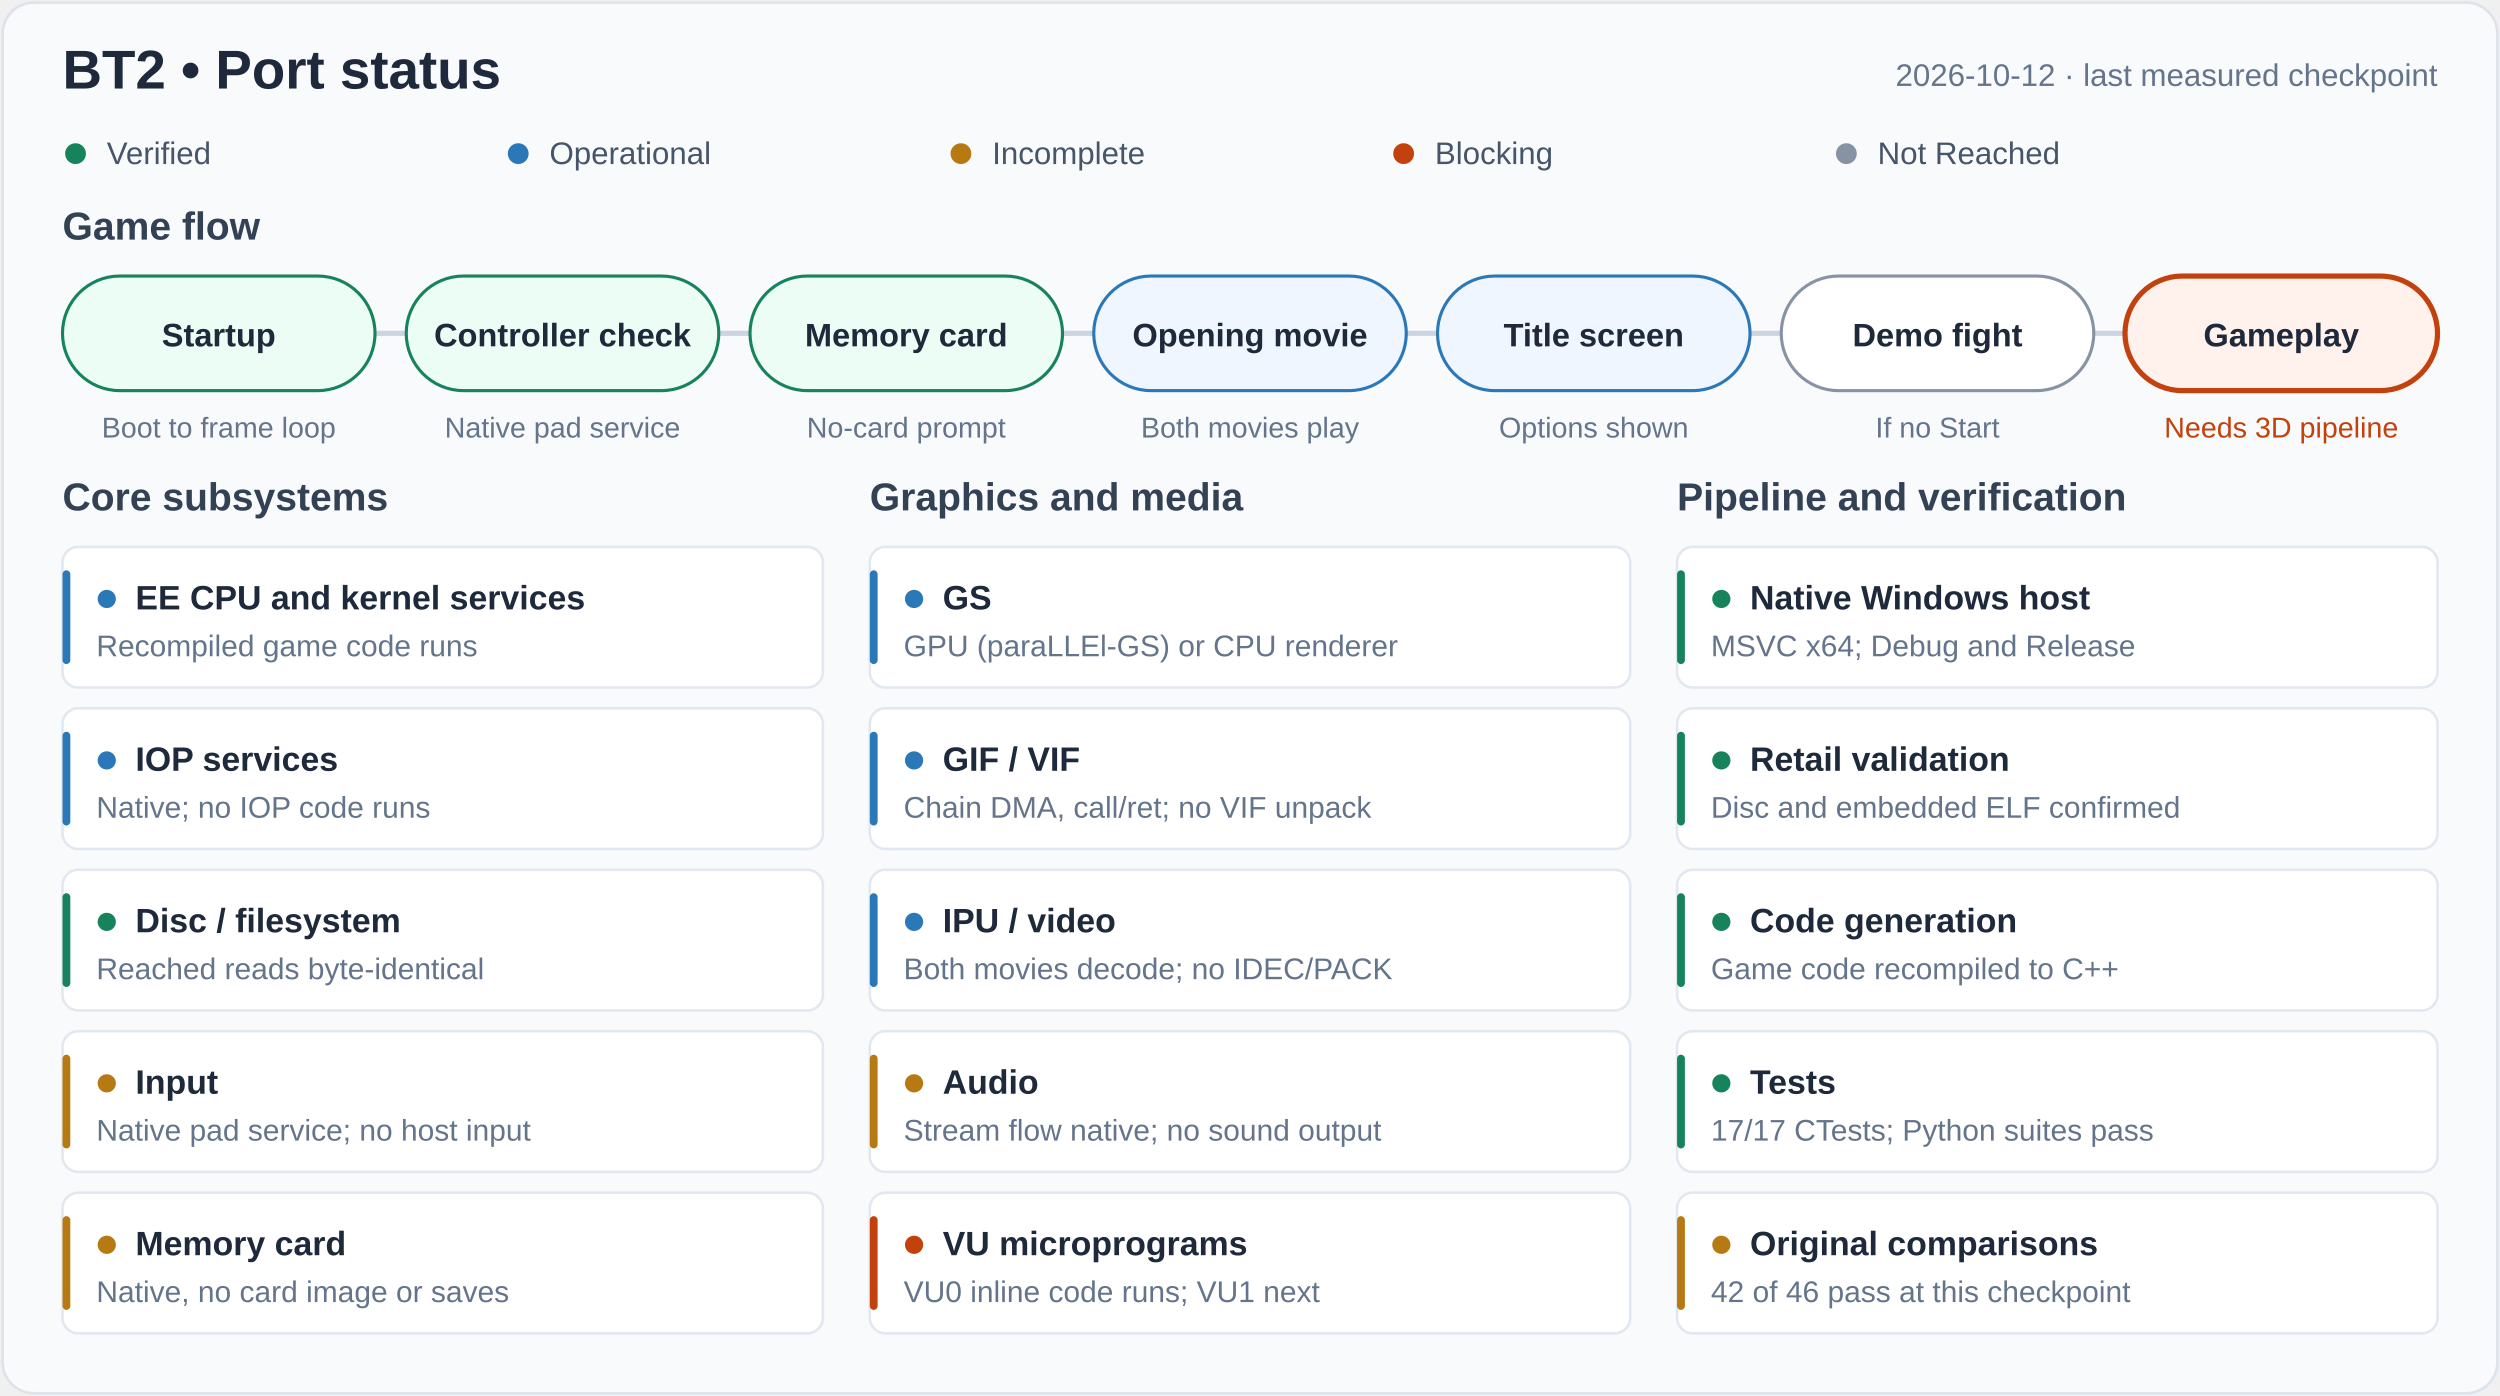
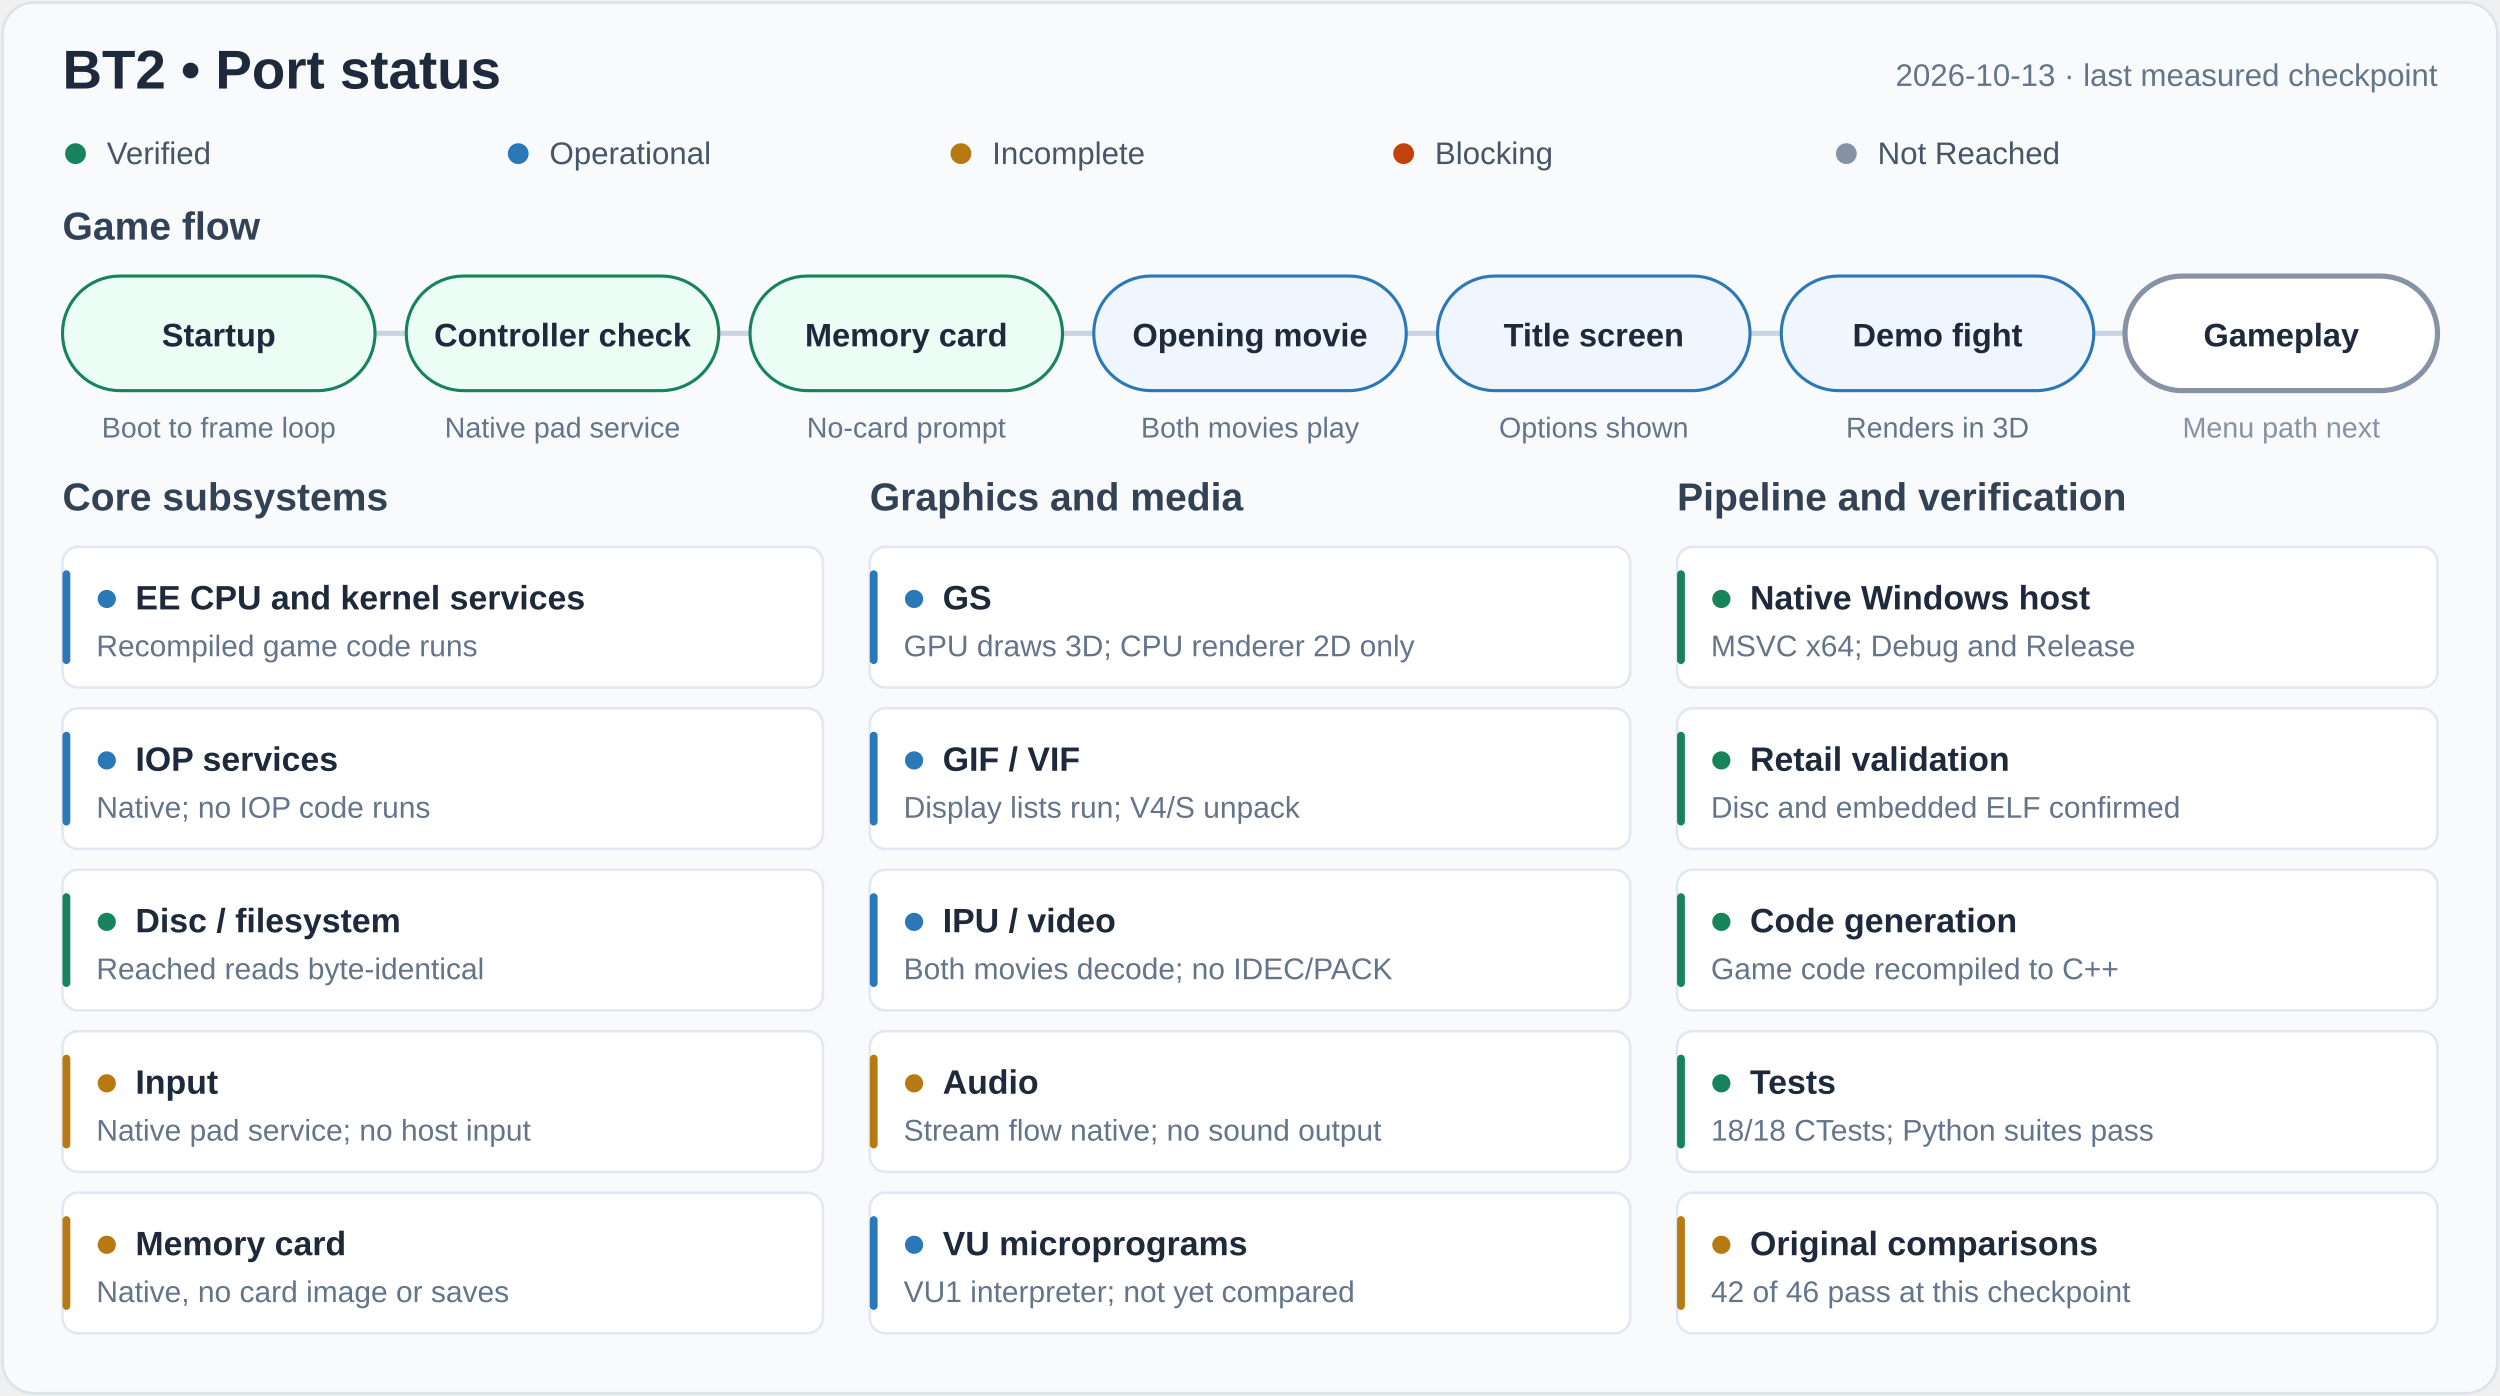
<svg xmlns="http://www.w3.org/2000/svg" width="960" height="536" viewBox="0 0 960 536" role="img" aria-labelledby="title desc">
  <rect x="1" y="1" width="958" height="534" rx="12" fill="#f8fafc" stroke="#dce3eb" />
  <g font-family="Segoe UI,Arial,sans-serif">
    <text x="24" y="34" font-size="21" font-weight="600" fill="#1e293b">BT2 • Port status</text>
-     <text x="936" y="33" text-anchor="end" font-size="12" fill="#64748b">2026-10-12 · last measured checkpoint</text>
+     <text x="936" y="33" text-anchor="end" font-size="12" fill="#64748b">2026-10-13 · last measured checkpoint</text>
    <circle cx="29" cy="59" r="4" fill="#16835d" />
    <text x="41" y="63" font-size="12" fill="#475569">Verified</text>
    <circle cx="199" cy="59" r="4" fill="#2b78b8" />
    <text x="211" y="63" font-size="12" fill="#475569">Operational</text>
    <circle cx="369" cy="59" r="4" fill="#b77912" />
    <text x="381" y="63" font-size="12" fill="#475569">Incomplete</text>
    <circle cx="539" cy="59" r="4" fill="#c2410c" />
    <text x="551" y="63" font-size="12" fill="#475569">Blocking</text>
    <circle cx="709" cy="59" r="4" fill="#8793a5" />
    <text x="721" y="63" font-size="12" fill="#475569">Not Reached</text>
    <text x="24" y="92" font-size="15" font-weight="600" fill="#334155">Game flow</text>
    <line x1="84.0" y1="128" x2="876.0" y2="128" stroke="#cbd5e1" stroke-width="2" />
    <g>
      <rect x="24.0" y="106" width="120.0" height="44" rx="22" fill="#ecfdf5" stroke="#16835d" stroke-width="1.2" />
      <text x="84.0" y="133" text-anchor="middle" font-size="12.5" font-weight="600" fill="#1e293b">Startup</text>
      <text x="84.0" y="168" text-anchor="middle" font-size="11" fill="#64748b">Boot to frame loop</text>
    </g>
    <g>
      <rect x="156.0" y="106" width="120.0" height="44" rx="22" fill="#ecfdf5" stroke="#16835d" stroke-width="1.2" />
      <text x="216.0" y="133" text-anchor="middle" font-size="12.5" font-weight="600" fill="#1e293b">Controller check</text>
      <text x="216.0" y="168" text-anchor="middle" font-size="11" fill="#64748b">Native pad service</text>
    </g>
    <g>
      <rect x="288.0" y="106" width="120.0" height="44" rx="22" fill="#ecfdf5" stroke="#16835d" stroke-width="1.2" />
      <text x="348.0" y="133" text-anchor="middle" font-size="12.5" font-weight="600" fill="#1e293b">Memory card</text>
      <text x="348.0" y="168" text-anchor="middle" font-size="11" fill="#64748b">No-card prompt</text>
    </g>
    <g>
      <rect x="420.0" y="106" width="120.0" height="44" rx="22" fill="#eff6ff" stroke="#2b78b8" stroke-width="1.2" />
      <text x="480.0" y="133" text-anchor="middle" font-size="12.5" font-weight="600" fill="#1e293b">Opening movie</text>
      <text x="480.0" y="168" text-anchor="middle" font-size="11" fill="#64748b">Both movies play</text>
    </g>
    <g>
      <rect x="552.0" y="106" width="120.0" height="44" rx="22" fill="#eff6ff" stroke="#2b78b8" stroke-width="1.2" />
      <text x="612.0" y="133" text-anchor="middle" font-size="12.5" font-weight="600" fill="#1e293b">Title screen</text>
      <text x="612.0" y="168" text-anchor="middle" font-size="11" fill="#64748b">Options shown</text>
    </g>
    <g>
-       <rect x="684.0" y="106" width="120.0" height="44" rx="22" fill="#fff" stroke="#8793a5" stroke-width="1.2" />
+       <rect x="684.0" y="106" width="120.0" height="44" rx="22" fill="#eff6ff" stroke="#2b78b8" stroke-width="1.2" />
      <text x="744.0" y="133" text-anchor="middle" font-size="12.5" font-weight="600" fill="#1e293b">Demo fight</text>
-       <text x="744.0" y="168" text-anchor="middle" font-size="11" fill="#64748b">If no Start</text>
+       <text x="744.0" y="168" text-anchor="middle" font-size="11" fill="#64748b">Renders in 3D</text>
    </g>
    <g>
-       <rect x="816.0" y="106" width="120.0" height="44" rx="22" fill="#fff1eb" stroke="#c2410c" stroke-width="2" />
+       <rect x="816.0" y="106" width="120.0" height="44" rx="22" fill="#fff" stroke="#8793a5" stroke-width="2" />
      <text x="876.0" y="133" text-anchor="middle" font-size="12.5" font-weight="600" fill="#1e293b">Gameplay</text>
-       <text x="876.0" y="168" text-anchor="middle" font-size="11" fill="#c2410c">Needs 3D pipeline</text>
+       <text x="876.0" y="168" text-anchor="middle" font-size="11" fill="#8793a5">Menu path next</text>
    </g>
    <text x="24" y="196" font-size="15" font-weight="600" fill="#334155">Core subsystems</text>
    <g>
      <rect x="24" y="210" width="292" height="54" rx="6" fill="#fff" stroke="#e2e8f0" />
      <rect x="24" y="219" width="3" height="36" rx="1.5" fill="#2b78b8" />
      <circle cx="41" cy="230" r="3.5" fill="#2b78b8" />
      <text x="52" y="234" font-size="13" font-weight="600" fill="#1e293b">EE CPU and kernel services</text>
      <text x="37" y="252" font-size="11.5" fill="#64748b">Recompiled game code runs</text>
    </g>
    <g>
      <rect x="24" y="272" width="292" height="54" rx="6" fill="#fff" stroke="#e2e8f0" />
      <rect x="24" y="281" width="3" height="36" rx="1.5" fill="#2b78b8" />
      <circle cx="41" cy="292" r="3.5" fill="#2b78b8" />
      <text x="52" y="296" font-size="13" font-weight="600" fill="#1e293b">IOP services</text>
      <text x="37" y="314" font-size="11.5" fill="#64748b">Native; no IOP code runs</text>
    </g>
    <g>
      <rect x="24" y="334" width="292" height="54" rx="6" fill="#fff" stroke="#e2e8f0" />
      <rect x="24" y="343" width="3" height="36" rx="1.5" fill="#16835d" />
      <circle cx="41" cy="354" r="3.5" fill="#16835d" />
      <text x="52" y="358" font-size="13" font-weight="600" fill="#1e293b">Disc / filesystem</text>
      <text x="37" y="376" font-size="11.5" fill="#64748b">Reached reads byte-identical</text>
    </g>
    <g>
      <rect x="24" y="396" width="292" height="54" rx="6" fill="#fff" stroke="#e2e8f0" />
      <rect x="24" y="405" width="3" height="36" rx="1.5" fill="#b77912" />
      <circle cx="41" cy="416" r="3.5" fill="#b77912" />
      <text x="52" y="420" font-size="13" font-weight="600" fill="#1e293b">Input</text>
      <text x="37" y="438" font-size="11.5" fill="#64748b">Native pad service; no host input</text>
    </g>
    <g>
      <rect x="24" y="458" width="292" height="54" rx="6" fill="#fff" stroke="#e2e8f0" />
      <rect x="24" y="467" width="3" height="36" rx="1.5" fill="#b77912" />
      <circle cx="41" cy="478" r="3.5" fill="#b77912" />
      <text x="52" y="482" font-size="13" font-weight="600" fill="#1e293b">Memory card</text>
      <text x="37" y="500" font-size="11.5" fill="#64748b">Native, no card image or saves</text>
    </g>
    <text x="334" y="196" font-size="15" font-weight="600" fill="#334155">Graphics and media</text>
    <g>
      <rect x="334" y="210" width="292" height="54" rx="6" fill="#fff" stroke="#e2e8f0" />
      <rect x="334" y="219" width="3" height="36" rx="1.5" fill="#2b78b8" />
      <circle cx="351" cy="230" r="3.5" fill="#2b78b8" />
      <text x="362" y="234" font-size="13" font-weight="600" fill="#1e293b">GS</text>
-       <text x="347" y="252" font-size="11.5" fill="#64748b">GPU (paraLLEl-GS) or CPU renderer</text>
+       <text x="347" y="252" font-size="11.5" fill="#64748b">GPU draws 3D; CPU renderer 2D only</text>
    </g>
    <g>
      <rect x="334" y="272" width="292" height="54" rx="6" fill="#fff" stroke="#e2e8f0" />
      <rect x="334" y="281" width="3" height="36" rx="1.5" fill="#2b78b8" />
      <circle cx="351" cy="292" r="3.5" fill="#2b78b8" />
      <text x="362" y="296" font-size="13" font-weight="600" fill="#1e293b">GIF / VIF</text>
-       <text x="347" y="314" font-size="11.5" fill="#64748b">Chain DMA, call/ret; no VIF unpack</text>
+       <text x="347" y="314" font-size="11.5" fill="#64748b">Display lists run; V4/S unpack</text>
    </g>
    <g>
      <rect x="334" y="334" width="292" height="54" rx="6" fill="#fff" stroke="#e2e8f0" />
      <rect x="334" y="343" width="3" height="36" rx="1.5" fill="#2b78b8" />
      <circle cx="351" cy="354" r="3.5" fill="#2b78b8" />
      <text x="362" y="358" font-size="13" font-weight="600" fill="#1e293b">IPU / video</text>
      <text x="347" y="376" font-size="11.5" fill="#64748b">Both movies decode; no IDEC/PACK</text>
    </g>
    <g>
      <rect x="334" y="396" width="292" height="54" rx="6" fill="#fff" stroke="#e2e8f0" />
      <rect x="334" y="405" width="3" height="36" rx="1.5" fill="#b77912" />
      <circle cx="351" cy="416" r="3.5" fill="#b77912" />
      <text x="362" y="420" font-size="13" font-weight="600" fill="#1e293b">Audio</text>
      <text x="347" y="438" font-size="11.5" fill="#64748b">Stream flow native; no sound output</text>
    </g>
    <g>
      <rect x="334" y="458" width="292" height="54" rx="6" fill="#fff" stroke="#e2e8f0" />
-       <rect x="334" y="467" width="3" height="36" rx="1.5" fill="#c2410c" />
-       <circle cx="351" cy="478" r="3.5" fill="#c2410c" />
+       <rect x="334" y="467" width="3" height="36" rx="1.5" fill="#2b78b8" />
+       <circle cx="351" cy="478" r="3.5" fill="#2b78b8" />
      <text x="362" y="482" font-size="13" font-weight="600" fill="#1e293b">VU microprograms</text>
-       <text x="347" y="500" font-size="11.5" fill="#64748b">VU0 inline code runs; VU1 next</text>
+       <text x="347" y="500" font-size="11.5" fill="#64748b">VU1 interpreter; not yet compared</text>
    </g>
    <text x="644" y="196" font-size="15" font-weight="600" fill="#334155">Pipeline and verification</text>
    <g>
      <rect x="644" y="210" width="292" height="54" rx="6" fill="#fff" stroke="#e2e8f0" />
      <rect x="644" y="219" width="3" height="36" rx="1.5" fill="#16835d" />
      <circle cx="661" cy="230" r="3.5" fill="#16835d" />
      <text x="672" y="234" font-size="13" font-weight="600" fill="#1e293b">Native Windows host</text>
      <text x="657" y="252" font-size="11.5" fill="#64748b">MSVC x64; Debug and Release</text>
    </g>
    <g>
      <rect x="644" y="272" width="292" height="54" rx="6" fill="#fff" stroke="#e2e8f0" />
      <rect x="644" y="281" width="3" height="36" rx="1.5" fill="#16835d" />
      <circle cx="661" cy="292" r="3.5" fill="#16835d" />
      <text x="672" y="296" font-size="13" font-weight="600" fill="#1e293b">Retail validation</text>
      <text x="657" y="314" font-size="11.5" fill="#64748b">Disc and embedded ELF confirmed</text>
    </g>
    <g>
      <rect x="644" y="334" width="292" height="54" rx="6" fill="#fff" stroke="#e2e8f0" />
      <rect x="644" y="343" width="3" height="36" rx="1.5" fill="#16835d" />
      <circle cx="661" cy="354" r="3.5" fill="#16835d" />
      <text x="672" y="358" font-size="13" font-weight="600" fill="#1e293b">Code generation</text>
      <text x="657" y="376" font-size="11.5" fill="#64748b">Game code recompiled to C++</text>
    </g>
    <g>
      <rect x="644" y="396" width="292" height="54" rx="6" fill="#fff" stroke="#e2e8f0" />
      <rect x="644" y="405" width="3" height="36" rx="1.5" fill="#16835d" />
      <circle cx="661" cy="416" r="3.5" fill="#16835d" />
      <text x="672" y="420" font-size="13" font-weight="600" fill="#1e293b">Tests</text>
-       <text x="657" y="438" font-size="11.5" fill="#64748b">17/17 CTests; Python suites pass</text>
+       <text x="657" y="438" font-size="11.5" fill="#64748b">18/18 CTests; Python suites pass</text>
    </g>
    <g>
      <rect x="644" y="458" width="292" height="54" rx="6" fill="#fff" stroke="#e2e8f0" />
      <rect x="644" y="467" width="3" height="36" rx="1.5" fill="#b77912" />
      <circle cx="661" cy="478" r="3.5" fill="#b77912" />
      <text x="672" y="482" font-size="13" font-weight="600" fill="#1e293b">Original comparisons</text>
      <text x="657" y="500" font-size="11.5" fill="#64748b">42 of 46 pass at this checkpoint</text>
    </g>
  </g>
</svg>
